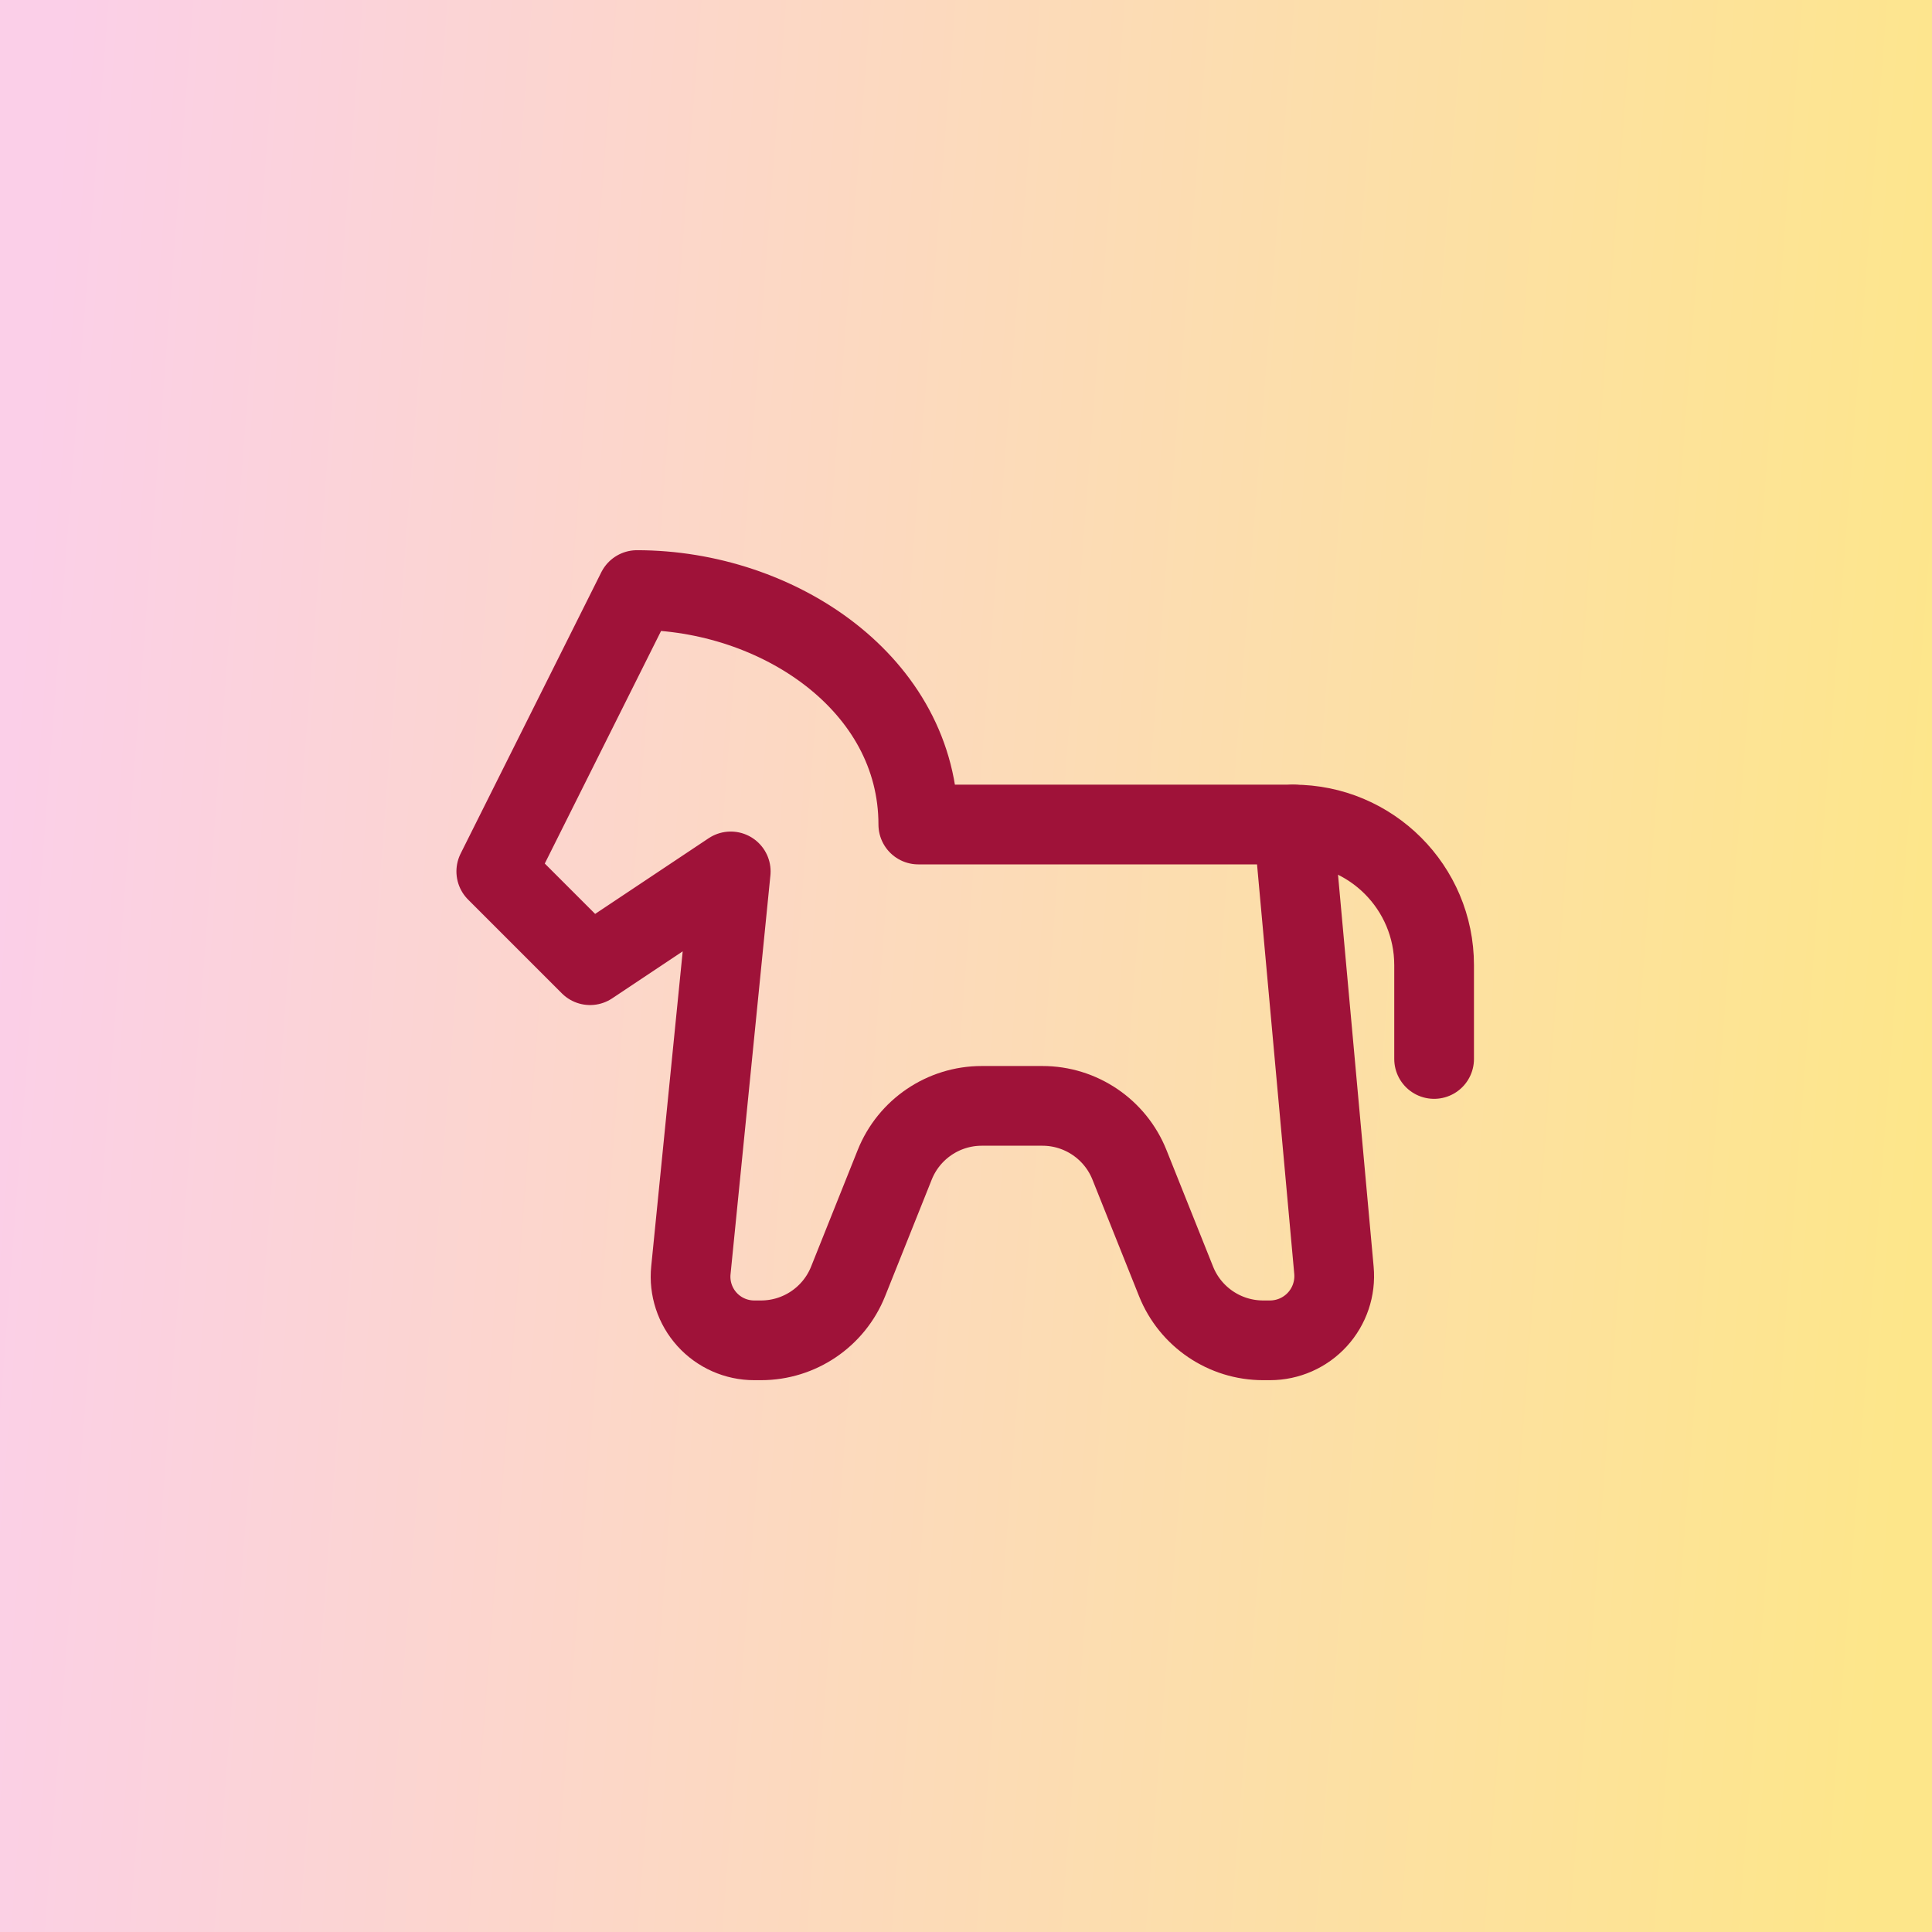
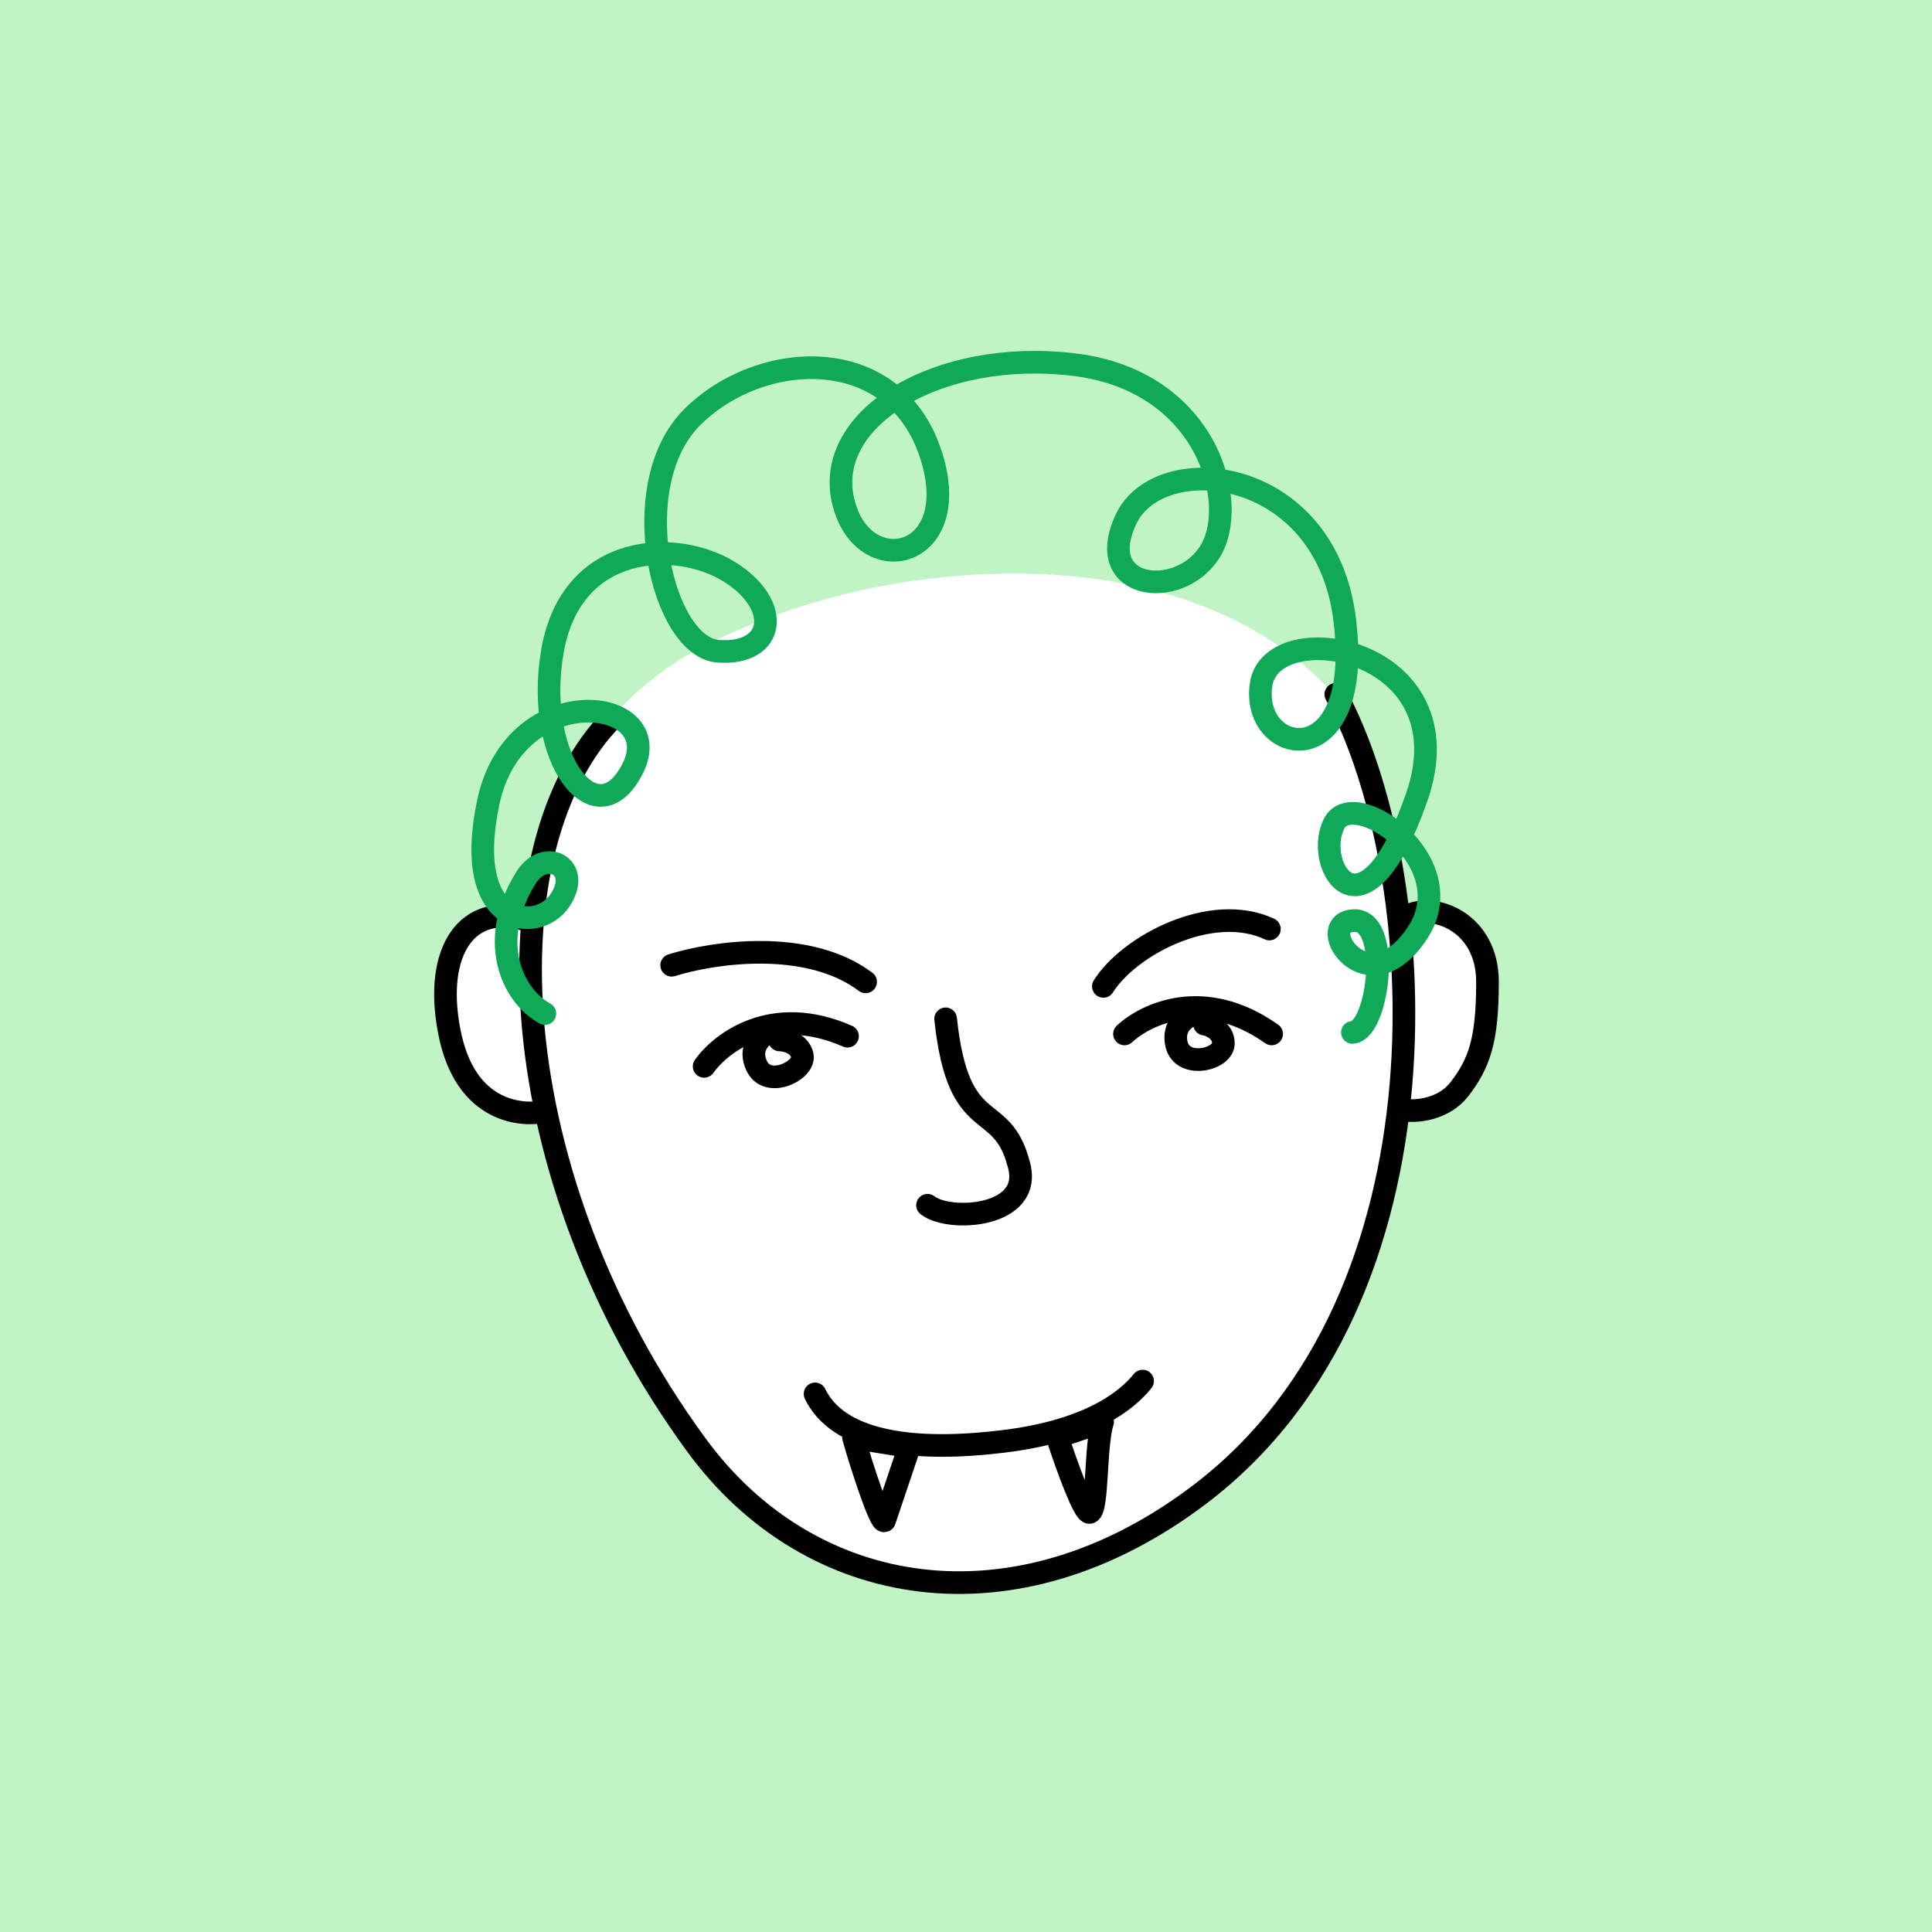
- <svg xmlns="http://www.w3.org/2000/svg" viewBox="0 0 96 96" width="96" height="96">
-   <defs>
-     <linearGradient id="g" gradientTransform="rotate(184 .5 .5)">
-       <stop offset="0" stop-color="#fde68a" />
-       <stop offset="1" stop-color="#fbcfe8" />
-     </linearGradient>
-   </defs>
-   <rect width="96" height="96" fill="url(#g)" />
-   <g transform="translate(20 20) scale(2.33)" fill="none" stroke="#9f1239" stroke-width="1.7" stroke-linecap="round" stroke-linejoin="round">
-     <path d="M7 10l-.85 8.507a1.357 1.357 0 0 0 1.35 1.493h.146a2 2 0 0 0 1.857 -1.257l.994 -2.486a2 2 0 0 1 1.857 -1.257h1.292a2 2 0 0 1 1.857 1.257l.994 2.486a2 2 0 0 0 1.857 1.257h.146a1.37 1.37 0 0 0 1.364 -1.494l-.864 -9.506h-8c0 -3 -3 -5 -6 -5l-3 6l2 2l3 -2z" />
-     <path d="M22 14v-2a3 3 0 0 0 -3 -3" />
+ <svg xmlns="http://www.w3.org/2000/svg" viewBox="0 0 256 256" fill="none" shape-rendering="auto" width="96" height="96">
+   <mask id="viewboxMask">
+     <rect width="256" height="256" rx="0" ry="0" x="0" y="0" fill="#fff" />
+   </mask>
+   <g mask="url(#viewboxMask)">
+     <rect fill="#c1f4c5" width="256" height="256" x="0" y="0" />
+     <path d="m176 91.2.3.4c.3.1.7.4.9.7a81 81 0 0 1 8 27.7c4.7-1.6 11.8 2 11.8 10 0 4-.3 6.7-1 9-.6 2.3-1.6 4-3 5.8a9.4 9.4 0 0 1-7.7 3.3 71.7 71.7 0 0 1-26.1 49.2 51.6 51.6 0 0 1-37.2 11.4 43.6 43.6 0 0 1-30.2-18 114.1 114.1 0 0 1-19.5-42.3c-1.5.2-3.8 0-6-1.2-3-1.5-5.7-4.7-6.8-10.6-1-5.3-.4-10 1.7-13a8 8 0 0 1 4.3-3.1c1.5-.5 3.2-.5 5 0A42.2 42.2 0 0 1 96 84.3a90.3 90.3 0 0 1 26.3-7.5c19.1-2.5 40.5.5 53.7 14.4Z" fill="#ffffff" />
+     <g stroke="#000" stroke-width="3" stroke-linecap="round" stroke-linejoin="round">
+       <path d="M81.3 95c-17 17-15 61 11 96.5 15 20.5 42.2 25.1 66.7 6.5 34.5-26.2 30.5-83 18-106" />
+       <path d="M186.4 121.4c3.6-1.9 10.7.8 10.7 8.7 0 7.8-1.1 10.8-3.7 14.2-2 2.6-5.6 3.2-8 2.7M69.7 121.9c-7.7-2.4-12.2 4-10.2 14.6 2.1 11.4 10.2 11.3 12.5 10.8" />
+     </g>
+     <g transform="translate(112 123)">
+       <path d="M13.3 12C15 28 20.7 22.4 23 31.3c2 7-9.2 7.7-12.1 5.4" stroke="#000" stroke-width="3" stroke-linecap="round" stroke-linejoin="round" />
+     </g>
+     <g transform="translate(60 128)" />
+     <g transform="translate(95 180)">
+       <g stroke="#000" stroke-width="3" stroke-linecap="round" stroke-linejoin="round">
+         <path d="M22.2 21.5c-.5.5-3-7.1-4.1-11l7.4 1.2-3.3 9.8ZM49.4 20.4c-.7.3-3-6-4.3-10l6-2c-1 3.1-.6 11.6-1.7 12Z" />
+         <path d="M13 4.7c3 6.2 12.4 7.7 24 6.4C47.4 10 53.4 6.7 56.4 3" />
+       </g>
+     </g>
+     <g transform="translate(-1 -13)">
+       <path d="M180.2 149.8c3.5-.2 5.3-15.4 0-14.8-5.2.5 2 11.4 8.5 1.8 6.6-9.6-8.6-20-11-14.5-2.6 5.5 4 16.4 11-3.6s-19.2-24.4-20.6-15c-1.4 9.6 13.6 12.3 11.1-8.4-2.4-20.7-24.6-22.9-29-13.5-4.4 9.4 6.9 10.7 11 4.5 4.2-6.2 0-22.9-18-25-17.8-2.1-33 7-30.5 18s16.5 7.9 11.5-6.5-22.5-13.5-31.5-4.5-4 30.5 3.5 31 8.5-6.1 1.5-10.5-21-4-23.5 10.5 6 25 10.7 15.4c4.6-9.5-15.7-11.9-19.2 4.6s6.5 17.5 9.5 13-2-7-4.5-3c-5.1 8.2-2 15.5 2.5 18" stroke="#0fa958" stroke-width="3" stroke-linecap="round" stroke-linejoin="round" />
+     </g>
+     <g transform="translate(67 152)" />
+     <g transform="translate(71 102)">
+       <g stroke="#000" stroke-width="3" stroke-linecap="round" stroke-linejoin="round">
+         <path d="M22.3 39.3c2.2-3.1 9-8.4 19-4M78 35c2.9-2.7 10.6-6.3 19.5 0" />
+         <path d="M30.8 34.8c-1 .5-2.7 2.1-1.5 4.5 1.5 3 6.5.5 6-1.5-.4-1.6-2.2-2-3-2M87.3 32.4c-1 .2-3 1.4-2.4 4 .8 3.3 6.3 2 6.2-.2 0-1.6-1.7-2.4-2.5-2.5M18 25.9c5.4-1.7 18-3.6 25.7 2.2M75.2 28.7c3.4-5.4 14.3-11.2 22-7.6" />
+       </g>
+     </g>
  </g>
</svg>
